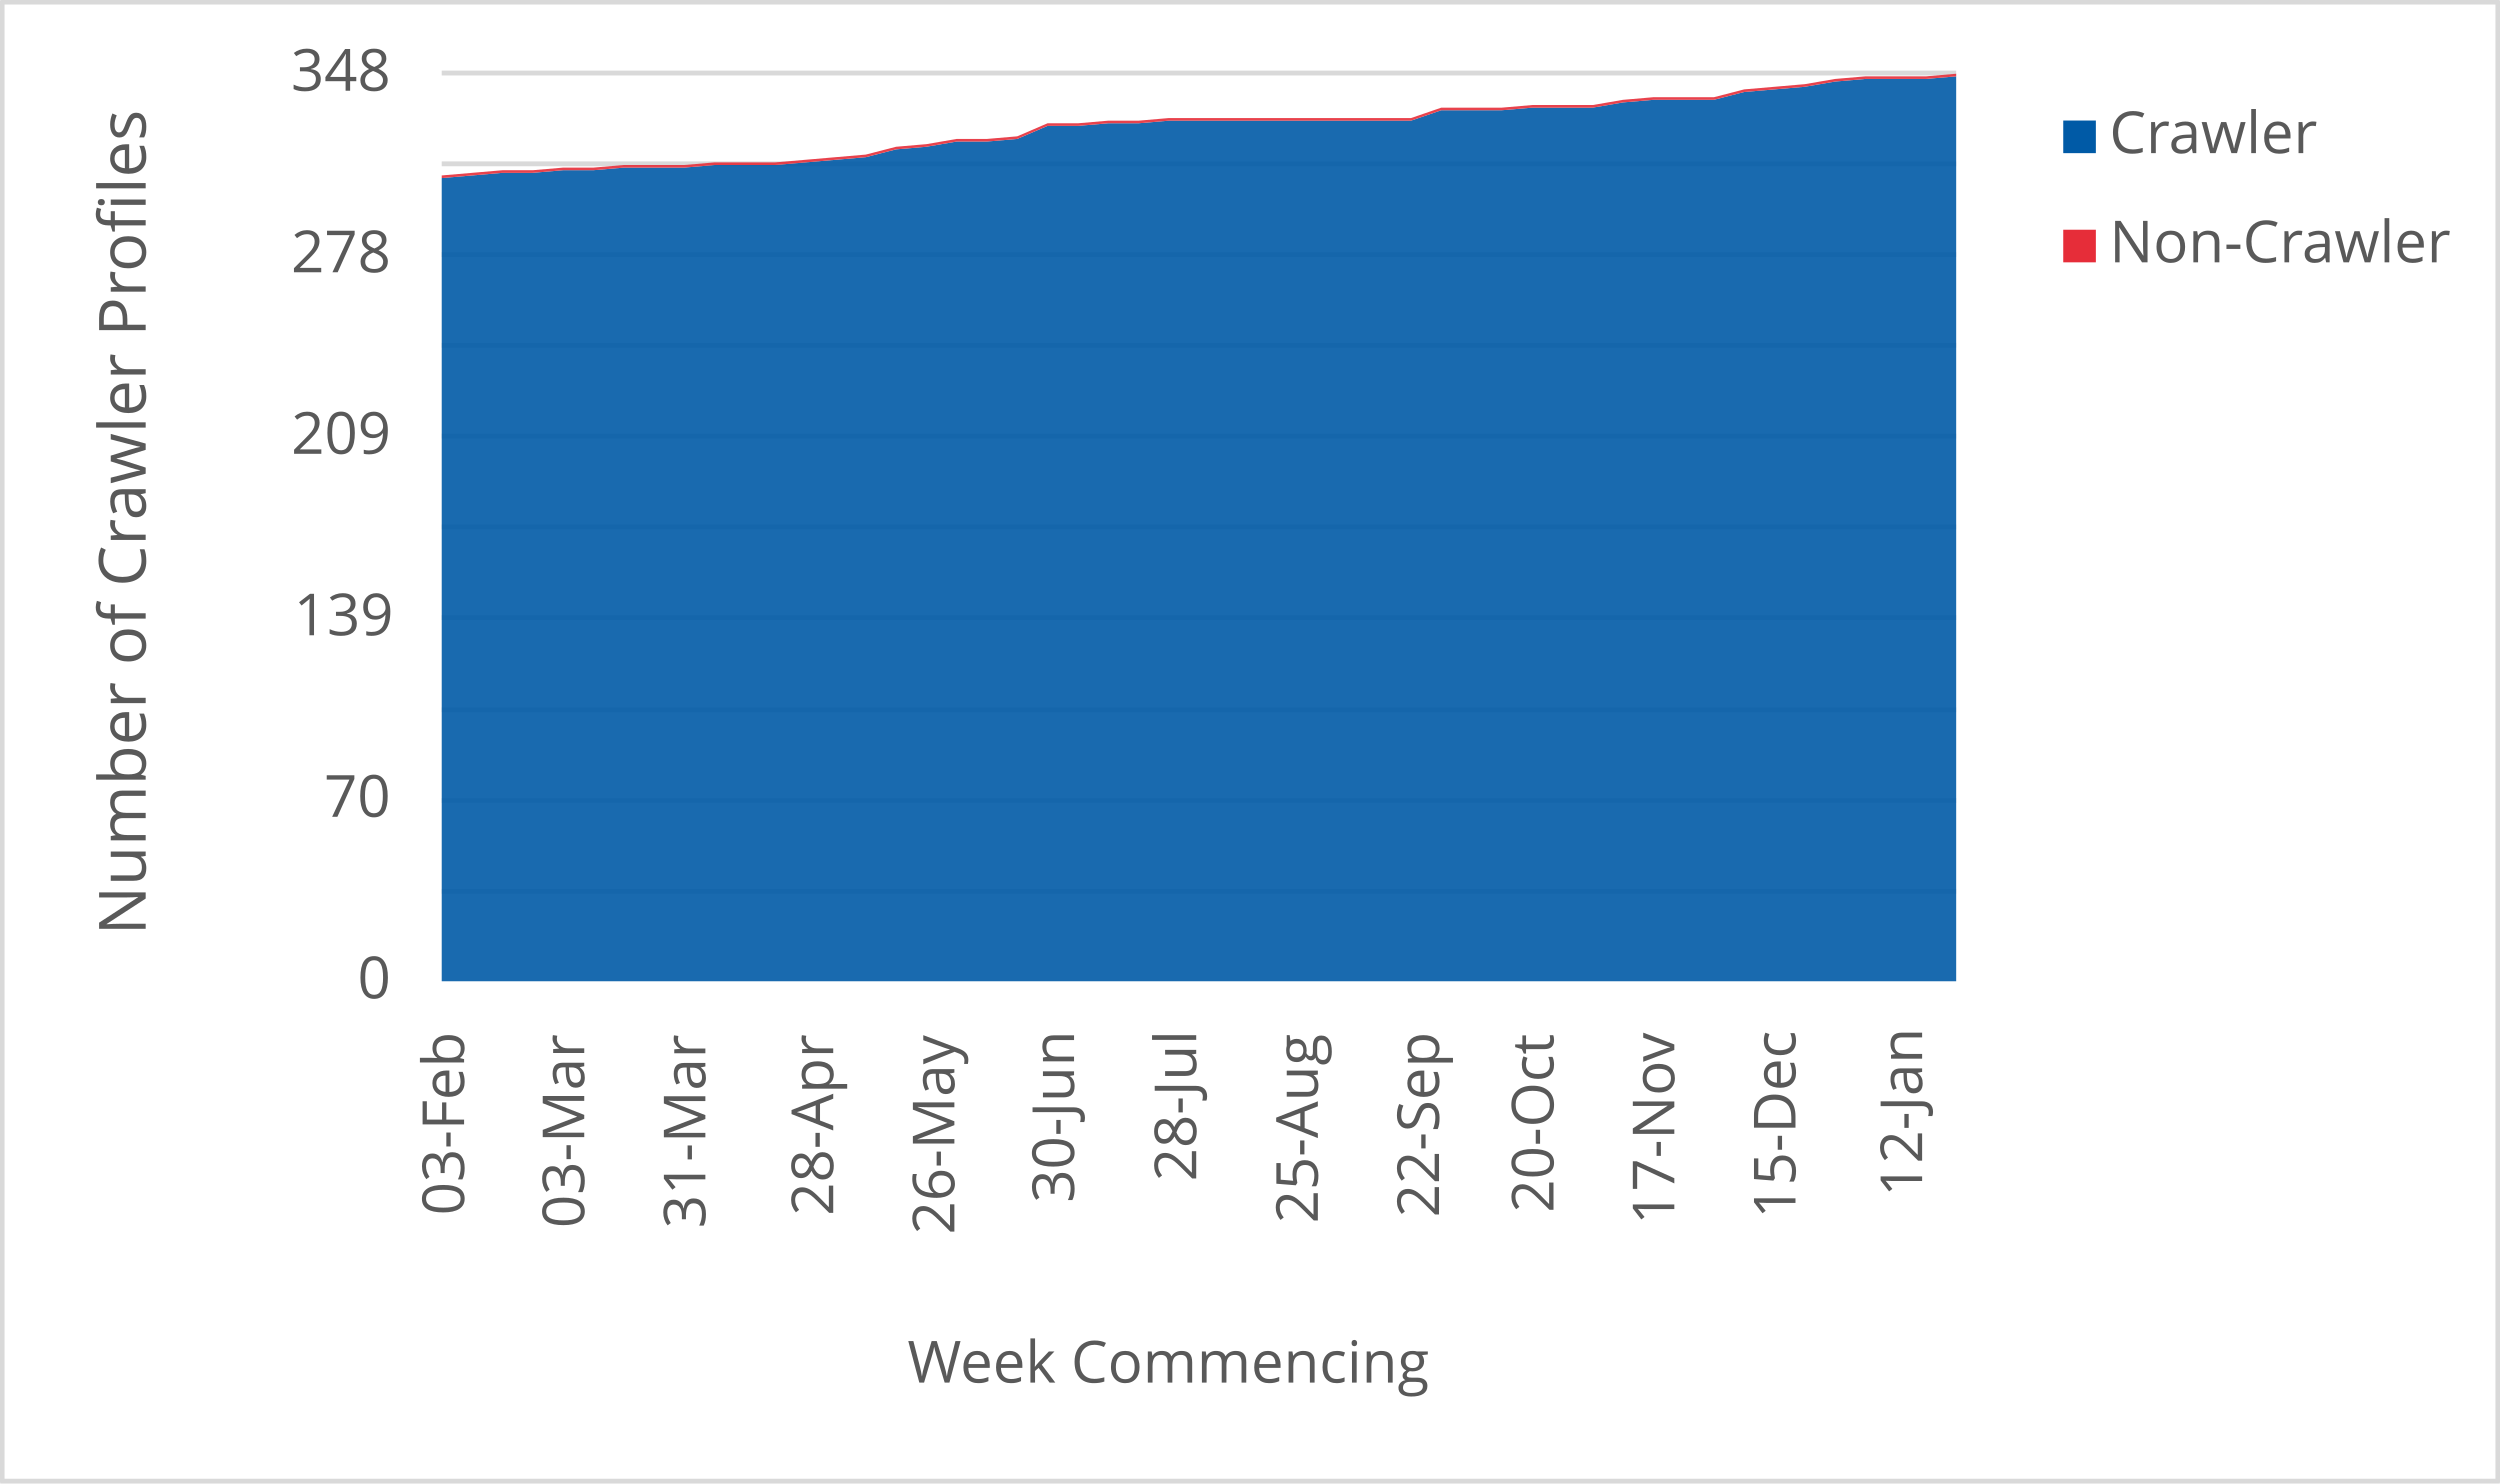
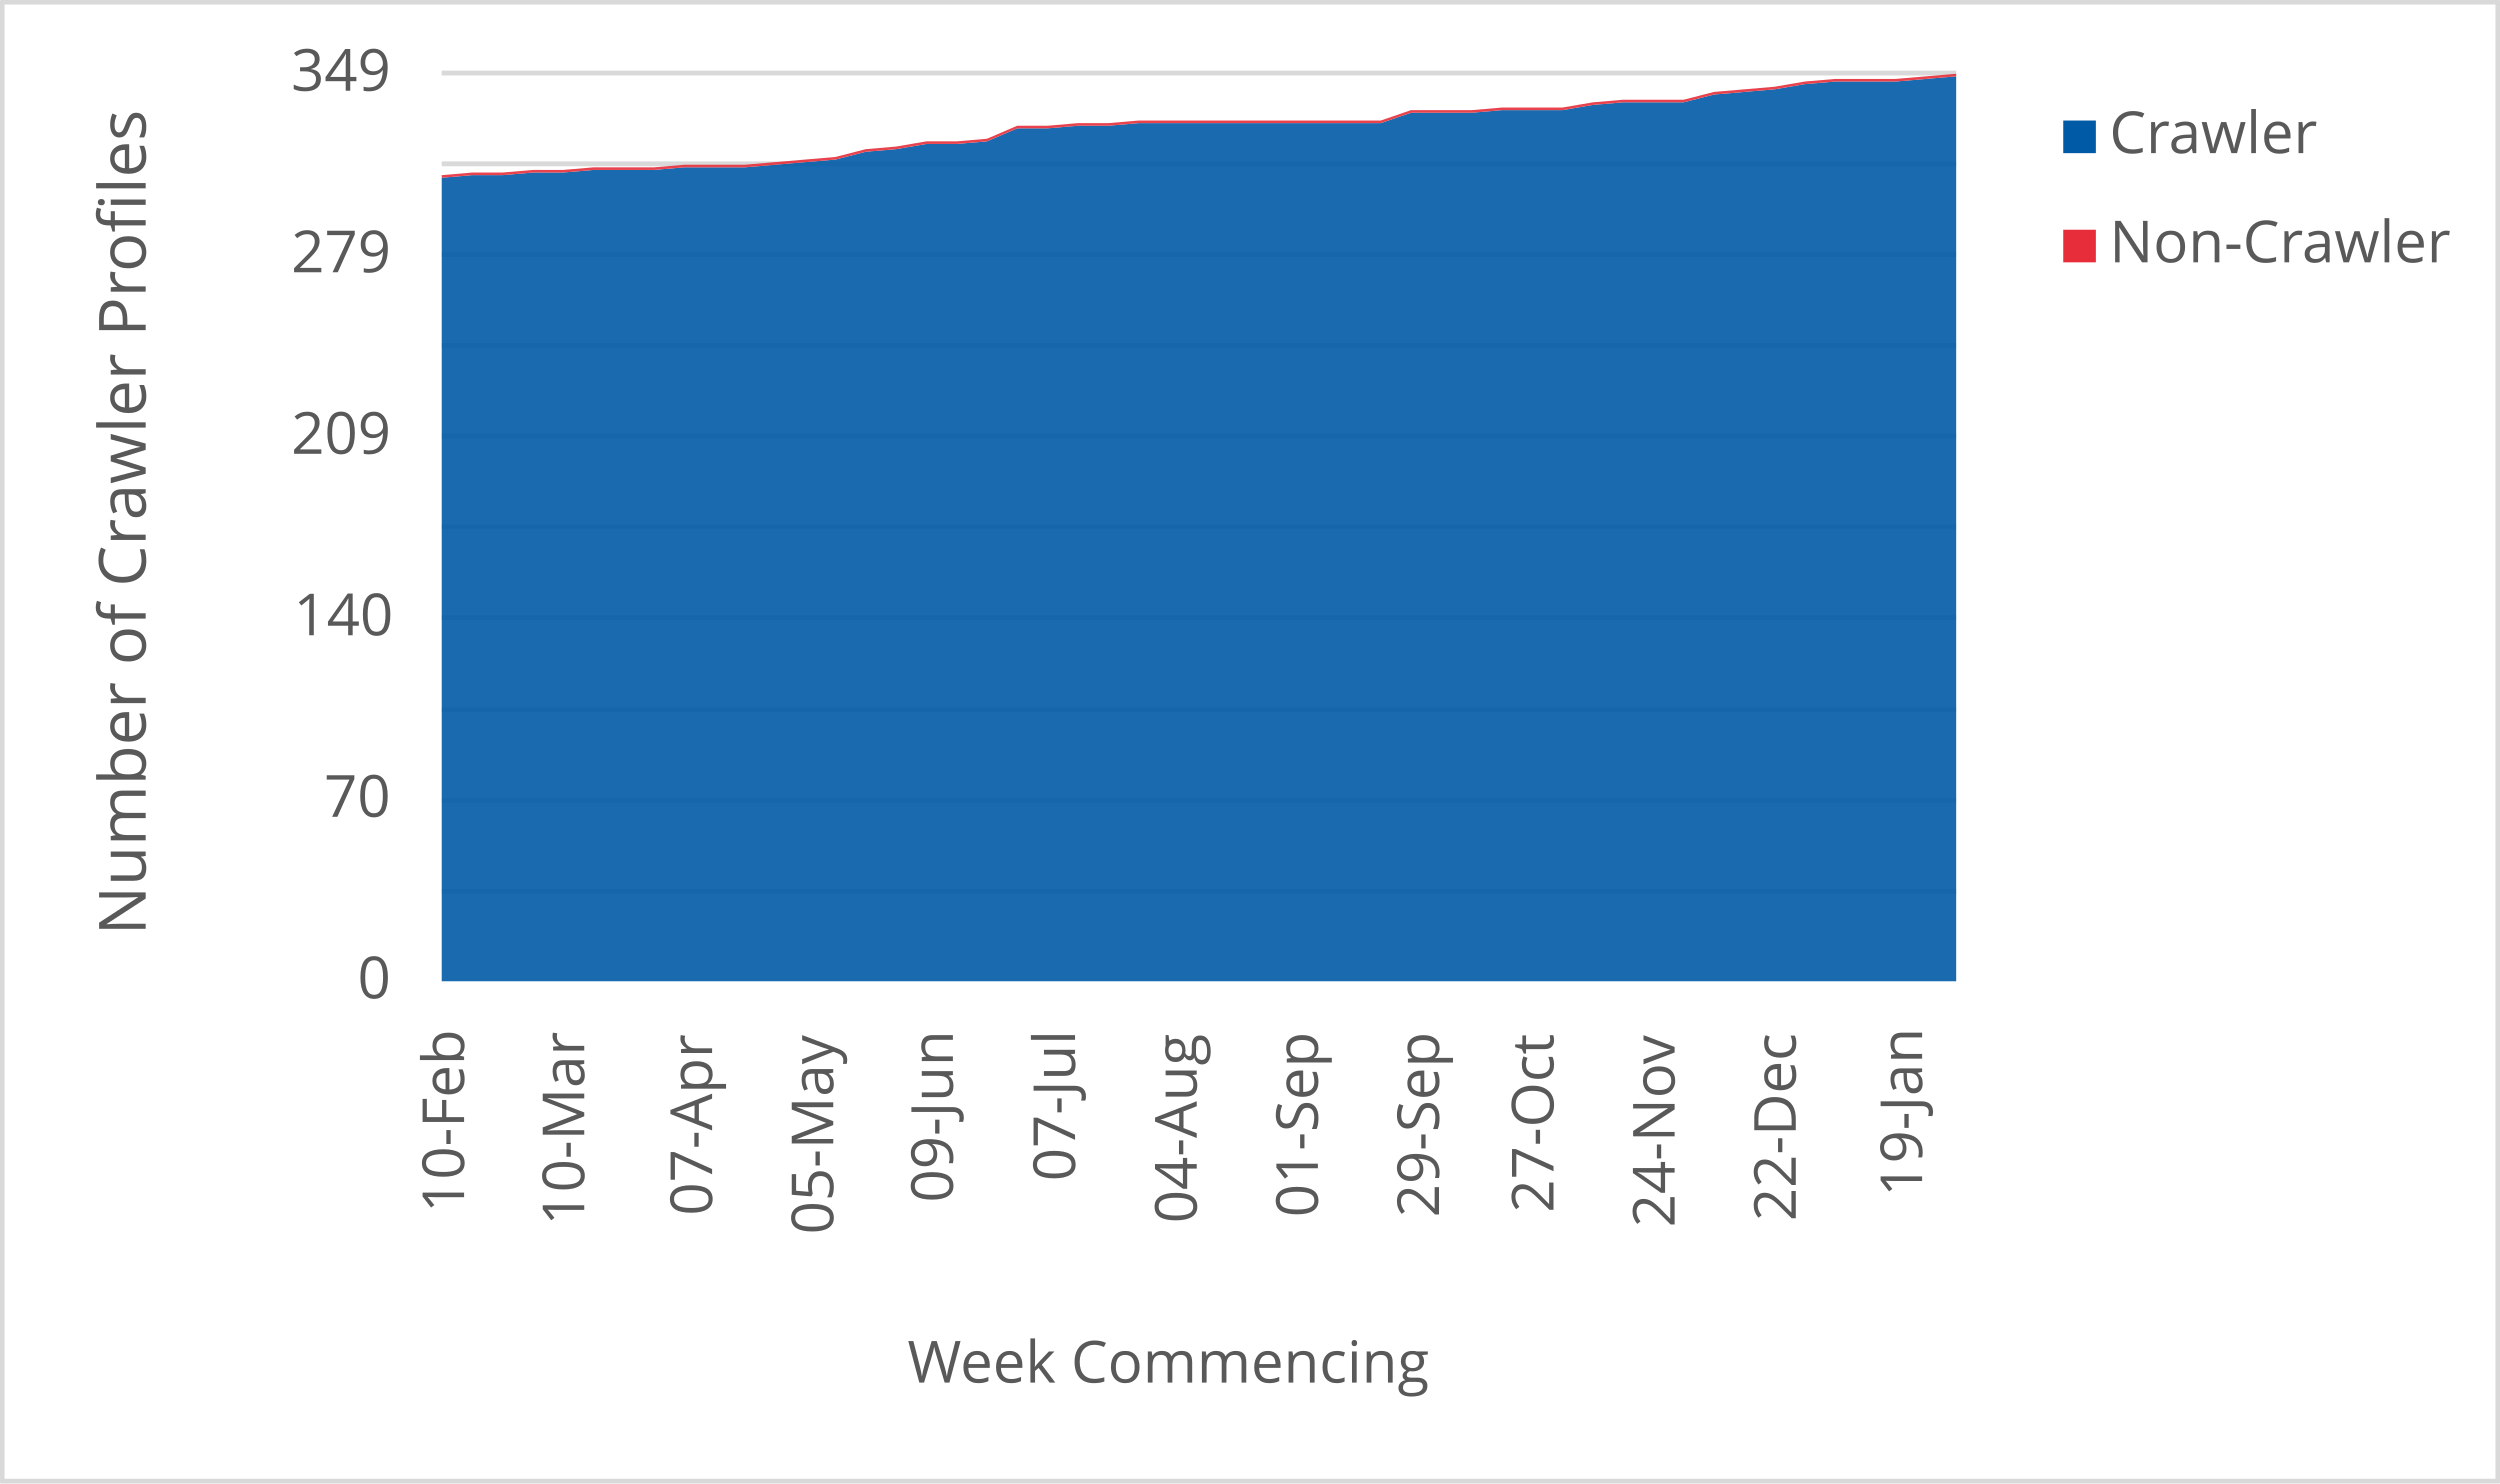
<svg xmlns="http://www.w3.org/2000/svg" width="1763" height="1046" xml:space="preserve" overflow="hidden">
  <defs>
    <clipPath id="clip0">
      <rect x="2917" y="346" width="1763" height="1046" />
    </clipPath>
  </defs>
  <g clip-path="url(#clip0)" transform="translate(-2917 -346)">
    <rect x="2918" y="347" width="1760" height="1043" fill="#FFFFFF" />
    <g>
      <path d="    M3228.5 974.532 4296.5 974.532    M3228.5 910.53 4296.5 910.53    M3228.5 846.528 4296.5 846.528    M3228.5 781.526 4296.5 781.526    M3228.5 717.524 4296.5 717.524    M3228.5 653.522 4296.5 653.522    M3228.5 589.52 4296.5 589.52    M3228.5 525.517 4296.5 525.517    M3228.5 461.515 4296.5 461.515    M3228.5 397.5 4296.5 397.5" stroke="#D9D9D9" stroke-width="3.438" stroke-linejoin="round" stroke-miterlimit="10" fill="none" />
    </g>
    <g>
      <path d="M 1038.5 4296.5 1038.5" stroke="#D9D9D9" stroke-width="3.438" stroke-linejoin="round" stroke-miterlimit="10" fill="none" fill-rule="evenodd" />
    </g>
    <g>
-       <text fill="#595959" font-family="Verdana,Open Sans,DejaVu Sans,sans-serif" font-weight="400" font-size="41" transform="matrix(6.12323e-17 -1 1 6.12323e-17 3244.275 1203.042)">03-Feb</text>
+       <text fill="#595959" font-family="Verdana,Open Sans,DejaVu Sans,sans-serif" font-weight="400" font-size="41" transform="matrix(6.12323e-17 -1 1 6.12323e-17 3244.275 1201.32)">10-Feb</text>
    </g>
    <g>
-       <text fill="#595959" font-family="Verdana,Open Sans,DejaVu Sans,sans-serif" font-weight="400" font-size="41" transform="matrix(6.12323e-17 -1 1 6.12323e-17 3329.005 1212.011)">03-Mar</text>
+       <text fill="#595959" font-family="Verdana,Open Sans,DejaVu Sans,sans-serif" font-weight="400" font-size="41" transform="matrix(6.12323e-17 -1 1 6.12323e-17 3329.005 1210.289)">10-Mar</text>
    </g>
    <g>
-       <text fill="#595959" font-family="Verdana,Open Sans,DejaVu Sans,sans-serif" font-weight="400" font-size="41" transform="matrix(6.12323e-17 -1 1 6.12323e-17 3414.425 1212.171)">31-Mar</text>
+       <text fill="#595959" font-family="Verdana,Open Sans,DejaVu Sans,sans-serif" font-weight="400" font-size="41" transform="matrix(6.12323e-17 -1 1 6.12323e-17 3419.169 1203.262)">07-Apr</text>
    </g>
    <g>
-       <text fill="#595959" font-family="Verdana,Open Sans,DejaVu Sans,sans-serif" font-weight="400" font-size="41" transform="matrix(6.12323e-17 -1 1 6.12323e-17 3504.589 1203.302)">28-Apr</text>
+       <text fill="#595959" font-family="Verdana,Open Sans,DejaVu Sans,sans-serif" font-weight="400" font-size="41" transform="matrix(6.12323e-17 -1 1 6.12323e-17 3504.609 1216.475)">05-May</text>
    </g>
    <g>
-       <text fill="#595959" font-family="Verdana,Open Sans,DejaVu Sans,sans-serif" font-weight="400" font-size="41" transform="matrix(6.12323e-17 -1 1 6.12323e-17 3590.029 1216.515)">26-May</text>
+       <text fill="#595959" font-family="Verdana,Open Sans,DejaVu Sans,sans-serif" font-weight="400" font-size="41" transform="matrix(6.12323e-17 -1 1 6.12323e-17 3588.978 1194.013)">09-Jun</text>
    </g>
    <g>
-       <text fill="#595959" font-family="Verdana,Open Sans,DejaVu Sans,sans-serif" font-weight="400" font-size="41" transform="matrix(6.12323e-17 -1 1 6.12323e-17 3674.418 1194.173)">30-Jun</text>
+       <text fill="#595959" font-family="Verdana,Open Sans,DejaVu Sans,sans-serif" font-weight="400" font-size="41" transform="matrix(6.12323e-17 -1 1 6.12323e-17 3675.129 1178.999)">07-Jul</text>
    </g>
    <g>
-       <text fill="#595959" font-family="Verdana,Open Sans,DejaVu Sans,sans-serif" font-weight="400" font-size="41" transform="matrix(6.12323e-17 -1 1 6.12323e-17 3760.569 1179.039)">28-Jul</text>
+       <text fill="#595959" font-family="Verdana,Open Sans,DejaVu Sans,sans-serif" font-weight="400" font-size="41" transform="matrix(6.12323e-17 -1 1 6.12323e-17 3760.929 1208.627)">04-Aug</text>
    </g>
    <g>
-       <text fill="#595959" font-family="Verdana,Open Sans,DejaVu Sans,sans-serif" font-weight="400" font-size="41" transform="matrix(6.12323e-17 -1 1 6.12323e-17 3846.349 1208.667)">25-Aug</text>
+       <text fill="#595959" font-family="Verdana,Open Sans,DejaVu Sans,sans-serif" font-weight="400" font-size="41" transform="matrix(6.12323e-17 -1 1 6.12323e-17 3846.369 1204.383)">01-Sep</text>
    </g>
    <g>
-       <text fill="#595959" font-family="Verdana,Open Sans,DejaVu Sans,sans-serif" font-weight="400" font-size="41" transform="matrix(6.12323e-17 -1 1 6.12323e-17 3931.789 1204.423)">22-Sep</text>
+       <text fill="#595959" font-family="Verdana,Open Sans,DejaVu Sans,sans-serif" font-weight="400" font-size="41" transform="matrix(6.12323e-17 -1 1 6.12323e-17 3931.789 1204.423)">29-Sep</text>
    </g>
    <g>
-       <text fill="#595959" font-family="Verdana,Open Sans,DejaVu Sans,sans-serif" font-weight="400" font-size="41" transform="matrix(6.12323e-17 -1 1 6.12323e-17 4012.525 1201.14)">20-Oct</text>
+       <text fill="#595959" font-family="Verdana,Open Sans,DejaVu Sans,sans-serif" font-weight="400" font-size="41" transform="matrix(6.12323e-17 -1 1 6.12323e-17 4012.525 1201.14)">27-Oct</text>
    </g>
    <g>
-       <text fill="#595959" font-family="Verdana,Open Sans,DejaVu Sans,sans-serif" font-weight="400" font-size="41" transform="matrix(6.12323e-17 -1 1 6.12323e-17 4097.734 1209.708)">17-Nov</text>
+       <text fill="#595959" font-family="Verdana,Open Sans,DejaVu Sans,sans-serif" font-weight="400" font-size="41" transform="matrix(6.12323e-17 -1 1 6.12323e-17 4097.945 1211.47)">24-Nov</text>
    </g>
    <g>
-       <text fill="#595959" font-family="Verdana,Open Sans,DejaVu Sans,sans-serif" font-weight="400" font-size="41" transform="matrix(6.12323e-17 -1 1 6.12323e-17 4183.174 1205.364)">15-Dec</text>
+       <text fill="#595959" font-family="Verdana,Open Sans,DejaVu Sans,sans-serif" font-weight="400" font-size="41" transform="matrix(6.12323e-17 -1 1 6.12323e-17 4183.385 1207.126)">22-Dec</text>
    </g>
    <g>
-       <text fill="#595959" font-family="Verdana,Open Sans,DejaVu Sans,sans-serif" font-weight="400" font-size="41" transform="matrix(6.12323e-17 -1 1 6.12323e-17 4272.478 1189.929)">12-Jan</text>
+       <text fill="#595959" font-family="Verdana,Open Sans,DejaVu Sans,sans-serif" font-weight="400" font-size="41" transform="matrix(6.12323e-17 -1 1 6.12323e-17 4272.478 1189.929)">19-Jan</text>
    </g>
    <g>
      <text fill="#595959" font-family="Verdana,Open Sans,DejaVu Sans,sans-serif" font-weight="400" font-size="41" transform="matrix(1 0 0 1 3169.141 1050)">0</text>
    </g>
    <g>
      <text fill="#595959" font-family="Verdana,Open Sans,DejaVu Sans,sans-serif" font-weight="400" font-size="41" transform="matrix(1 0 0 1 3145.538 922)">70</text>
    </g>
    <g>
-       <text fill="#595959" font-family="Verdana,Open Sans,DejaVu Sans,sans-serif" font-weight="400" font-size="41" transform="matrix(1 0 0 1 3124.137 794)">139</text>
+       <text fill="#595959" font-family="Verdana,Open Sans,DejaVu Sans,sans-serif" font-weight="400" font-size="41" transform="matrix(1 0 0 1 3123.977 794)">140</text>
    </g>
    <g>
      <text fill="#595959" font-family="Verdana,Open Sans,DejaVu Sans,sans-serif" font-weight="400" font-size="41" transform="matrix(1 0 0 1 3122.375 666)">209</text>
    </g>
    <g>
-       <text fill="#595959" font-family="Verdana,Open Sans,DejaVu Sans,sans-serif" font-weight="400" font-size="41" transform="matrix(1 0 0 1 3122.295 538)">278</text>
+       <text fill="#595959" font-family="Verdana,Open Sans,DejaVu Sans,sans-serif" font-weight="400" font-size="41" transform="matrix(1 0 0 1 3122.375 538)">279</text>
    </g>
    <g>
-       <text fill="#595959" font-family="Verdana,Open Sans,DejaVu Sans,sans-serif" font-weight="400" font-size="41" transform="matrix(1 0 0 1 3122.175 410)">348</text>
+       <text fill="#595959" font-family="Verdana,Open Sans,DejaVu Sans,sans-serif" font-weight="400" font-size="41" transform="matrix(1 0 0 1 3122.255 410)">349</text>
    </g>
    <g>
      <text fill="#595959" font-family="Verdana,Open Sans,DejaVu Sans,sans-serif" font-weight="400" font-size="41" transform="matrix(1 0 0 1 3556.971 1321)">Week Commencing</text>
    </g>
    <g>
      <text fill="#595959" font-family="Verdana,Open Sans,DejaVu Sans,sans-serif" font-weight="400" font-size="46" transform="matrix(6.12323e-17 -1 1 6.12323e-17 3019.73 1005.486)">Number of Crawler Profiles</text>
    </g>
    <rect x="2918.5" y="347.5" width="1760" height="1043" stroke="#D9D9D9" stroke-width="3.438" stroke-linejoin="round" stroke-miterlimit="10" fill="none" />
    <g>
-       <path d="M3228.5 1038 3249.86 1038 3271.22 1038 3292.58 1038 3313.94 1038 3335.3 1038 3356.66 1038 3378.02 1038 3399.38 1038 3420.74 1038 3442.1 1038 3463.46 1038 3484.82 1038 3506.18 1038 3527.54 1038 3548.9 1038 3570.26 1038 3591.62 1038 3612.98 1038 3634.34 1038 3655.7 1038 3677.06 1038 3698.42 1038 3719.78 1038 3741.14 1038 3762.5 1038 3783.86 1038 3805.22 1038 3826.58 1038 3847.94 1038 3869.3 1038 3890.66 1038 3912.02 1038 3933.38 1038 3954.74 1038 3976.1 1038 3997.46 1038 4018.82 1038 4040.18 1038 4061.54 1038 4082.9 1038 4104.26 1038 4125.62 1038 4146.98 1038 4168.34 1038 4189.7 1038 4211.06 1038 4232.42 1038 4253.78 1038 4275.14 1038 4296.5 1038 4296.5 399.839 4275.14 401.678 4253.78 401.678 4232.42 401.678 4211.06 403.517 4189.7 407.195 4168.34 409.034 4146.98 410.874 4125.62 416.391 4104.26 416.391 4082.9 416.391 4061.54 418.23 4040.18 421.908 4018.82 421.908 3997.46 421.908 3976.1 423.747 3954.74 423.747 3933.38 423.747 3912.02 431.103 3890.66 431.103 3869.3 431.103 3847.94 431.103 3826.58 431.103 3805.22 431.103 3783.86 431.103 3762.5 431.103 3741.14 431.103 3719.78 432.943 3698.42 432.943 3677.06 434.782 3655.7 434.782 3634.34 443.977 3612.98 445.816 3591.62 445.816 3570.26 449.494 3548.9 451.333 3527.54 456.851 3506.18 458.69 3484.82 460.529 3463.46 462.368 3442.1 462.368 3420.74 462.368 3399.38 464.207 3378.02 464.207 3356.66 464.207 3335.3 466.046 3313.94 466.046 3292.58 467.885 3271.22 467.885 3249.86 469.724 3228.5 471.563 3228.5 1038Z" fill="#005aa6" opacity="0.9" />
+       <path d="M3228.5 1038 3249.86 1038 3271.22 1038 3292.58 1038 3313.94 1038 3335.3 1038 3356.66 1038 3378.02 1038 3399.38 1038 3420.74 1038 3442.1 1038 3463.46 1038 3484.82 1038 3506.18 1038 3527.54 1038 3548.9 1038 3570.26 1038 3591.62 1038 3612.98 1038 3634.34 1038 3655.7 1038 3677.06 1038 3698.42 1038 3719.78 1038 3741.14 1038 3762.5 1038 3783.86 1038 3805.22 1038 3826.58 1038 3847.94 1038 3869.3 1038 3890.66 1038 3912.02 1038 3933.38 1038 3954.74 1038 3976.1 1038 3997.46 1038 4018.82 1038 4040.18 1038 4061.54 1038 4082.9 1038 4104.26 1038 4125.62 1038 4146.98 1038 4168.34 1038 4189.7 1038 4211.06 1038 4232.42 1038 4253.78 1038 4275.14 1038 4296.5 1038 4296.5 399.834 4275.14 401.668 4253.78 403.501 4232.42 403.501 4211.06 403.501 4189.7 405.335 4168.34 409.003 4146.98 410.837 4125.62 412.67 4104.26 418.172 4082.9 418.172 4061.54 418.172 4040.18 420.006 4018.82 423.673 3997.46 423.673 3976.1 423.673 3954.74 425.507 3933.38 425.507 3912.02 425.507 3890.66 432.842 3869.3 432.842 3847.94 432.842 3826.58 432.842 3805.22 432.842 3783.86 432.842 3762.5 432.842 3741.14 432.842 3719.78 432.842 3698.42 434.676 3677.06 434.676 3655.7 436.51 3634.34 436.51 3612.98 445.679 3591.62 447.513 3570.26 447.513 3548.9 451.181 3527.54 453.014 3506.18 458.516 3484.82 460.35 3463.46 462.183 3442.1 464.017 3420.74 464.017 3399.38 464.017 3378.02 465.851 3356.66 465.851 3335.3 465.851 3313.94 467.685 3292.58 467.685 3271.22 469.519 3249.86 469.519 3228.5 471.352 3228.5 1038Z" fill="#005aa6" opacity="0.9" />
    </g>
    <g>
-       <path d="M3228.5 471.563 3249.86 469.724 3271.22 467.885 3292.58 467.885 3313.94 466.046 3335.3 466.046 3356.66 464.207 3378.02 464.207 3399.38 464.207 3420.74 462.368 3442.1 462.368 3463.46 462.368 3484.82 460.529 3506.18 458.69 3527.54 456.851 3548.9 451.333 3570.26 449.494 3591.62 445.816 3612.98 445.816 3634.34 443.977 3655.7 434.782 3677.06 434.782 3698.42 432.943 3719.78 432.943 3741.14 431.103 3762.5 431.103 3783.86 431.103 3805.22 431.103 3826.58 431.103 3847.94 431.103 3869.3 431.103 3890.66 431.103 3912.02 431.103 3933.38 423.747 3954.74 423.747 3976.1 423.747 3997.46 421.908 4018.82 421.908 4040.18 421.908 4061.54 418.23 4082.9 416.391 4104.26 416.391 4125.62 416.391 4146.98 410.874 4168.34 409.034 4189.7 407.195 4211.06 403.517 4232.42 401.678 4253.78 401.678 4275.14 401.678 4296.5 399.839 4296.5 398 4275.14 399.839 4253.78 399.839 4232.42 399.839 4211.06 401.678 4189.7 405.356 4168.34 407.195 4146.98 409.034 4125.62 414.552 4104.26 414.552 4082.9 414.552 4061.54 416.391 4040.18 420.069 4018.82 420.069 3997.46 420.069 3976.1 421.908 3954.74 421.908 3933.38 421.908 3912.02 429.264 3890.66 429.264 3869.3 429.264 3847.94 429.264 3826.58 429.264 3805.22 429.264 3783.86 429.264 3762.5 429.264 3741.14 429.264 3719.78 431.103 3698.42 431.103 3677.06 432.943 3655.7 432.943 3634.34 442.138 3612.98 443.977 3591.62 443.977 3570.26 447.655 3548.9 449.494 3527.54 455.011 3506.18 456.851 3484.82 458.69 3463.46 460.529 3442.1 460.529 3420.74 460.529 3399.38 462.368 3378.02 462.368 3356.66 462.368 3335.3 464.207 3313.94 464.207 3292.58 466.046 3271.22 466.046 3249.86 467.885 3228.5 469.724 3228.5 471.563Z" fill="#e62d39" opacity="0.9" />
+       <path d="M3228.5 471.352 3249.86 469.519 3271.22 469.519 3292.58 467.685 3313.94 467.685 3335.3 465.851 3356.66 465.851 3378.02 465.851 3399.38 464.017 3420.74 464.017 3442.1 464.017 3463.46 462.183 3484.82 460.35 3506.18 458.516 3527.54 453.014 3548.9 451.181 3570.26 447.513 3591.62 447.513 3612.98 445.679 3634.34 436.51 3655.7 436.51 3677.06 434.676 3698.42 434.676 3719.78 432.842 3741.14 432.842 3762.5 432.842 3783.86 432.842 3805.22 432.842 3826.58 432.842 3847.94 432.842 3869.3 432.842 3890.66 432.842 3912.02 425.507 3933.38 425.507 3954.74 425.507 3976.1 423.673 3997.46 423.673 4018.82 423.673 4040.18 420.006 4061.54 418.172 4082.9 418.172 4104.26 418.172 4125.62 412.67 4146.98 410.837 4168.34 409.003 4189.7 405.335 4211.06 403.501 4232.42 403.501 4253.78 403.501 4275.14 401.668 4296.5 399.834 4296.5 398 4275.14 399.834 4253.78 401.668 4232.42 401.668 4211.06 401.668 4189.7 403.501 4168.34 407.169 4146.98 409.003 4125.62 410.837 4104.26 416.338 4082.9 416.338 4061.54 416.338 4040.18 418.172 4018.82 421.84 3997.46 421.84 3976.1 421.84 3954.74 423.673 3933.38 423.673 3912.02 423.673 3890.66 431.009 3869.3 431.009 3847.94 431.009 3826.58 431.009 3805.22 431.009 3783.86 431.009 3762.5 431.009 3741.14 431.009 3719.78 431.009 3698.42 432.842 3677.06 432.842 3655.7 434.676 3634.34 434.676 3612.98 443.845 3591.62 445.679 3570.26 445.679 3548.9 449.347 3527.54 451.181 3506.18 456.682 3484.82 458.516 3463.46 460.35 3442.1 462.183 3420.74 462.183 3399.38 462.183 3378.02 464.017 3356.66 464.017 3335.3 464.017 3313.94 465.851 3292.58 465.851 3271.22 467.685 3249.86 467.685 3228.5 469.519 3228.5 471.352Z" fill="#e62d39" opacity="0.9" />
    </g>
    <g>
      <rect x="4372" y="431" width="23" height="23" fill="#005aa6" />
    </g>
    <g>
      <text fill="#595959" font-family="Verdana,Open Sans,DejaVu Sans,sans-serif" font-weight="400" font-size="41" transform="matrix(1 0 0 1 4404.56 454)">Crawler</text>
    </g>
    <g>
      <rect x="4372" y="508" width="23" height="23" fill="#e62d39" />
    </g>
    <g>
      <text fill="#595959" font-family="Verdana,Open Sans,DejaVu Sans,sans-serif" font-weight="400" font-size="41" transform="matrix(1 0 0 1 4404.56 531)">Non-Crawler</text>
    </g>
  </g>
</svg>
